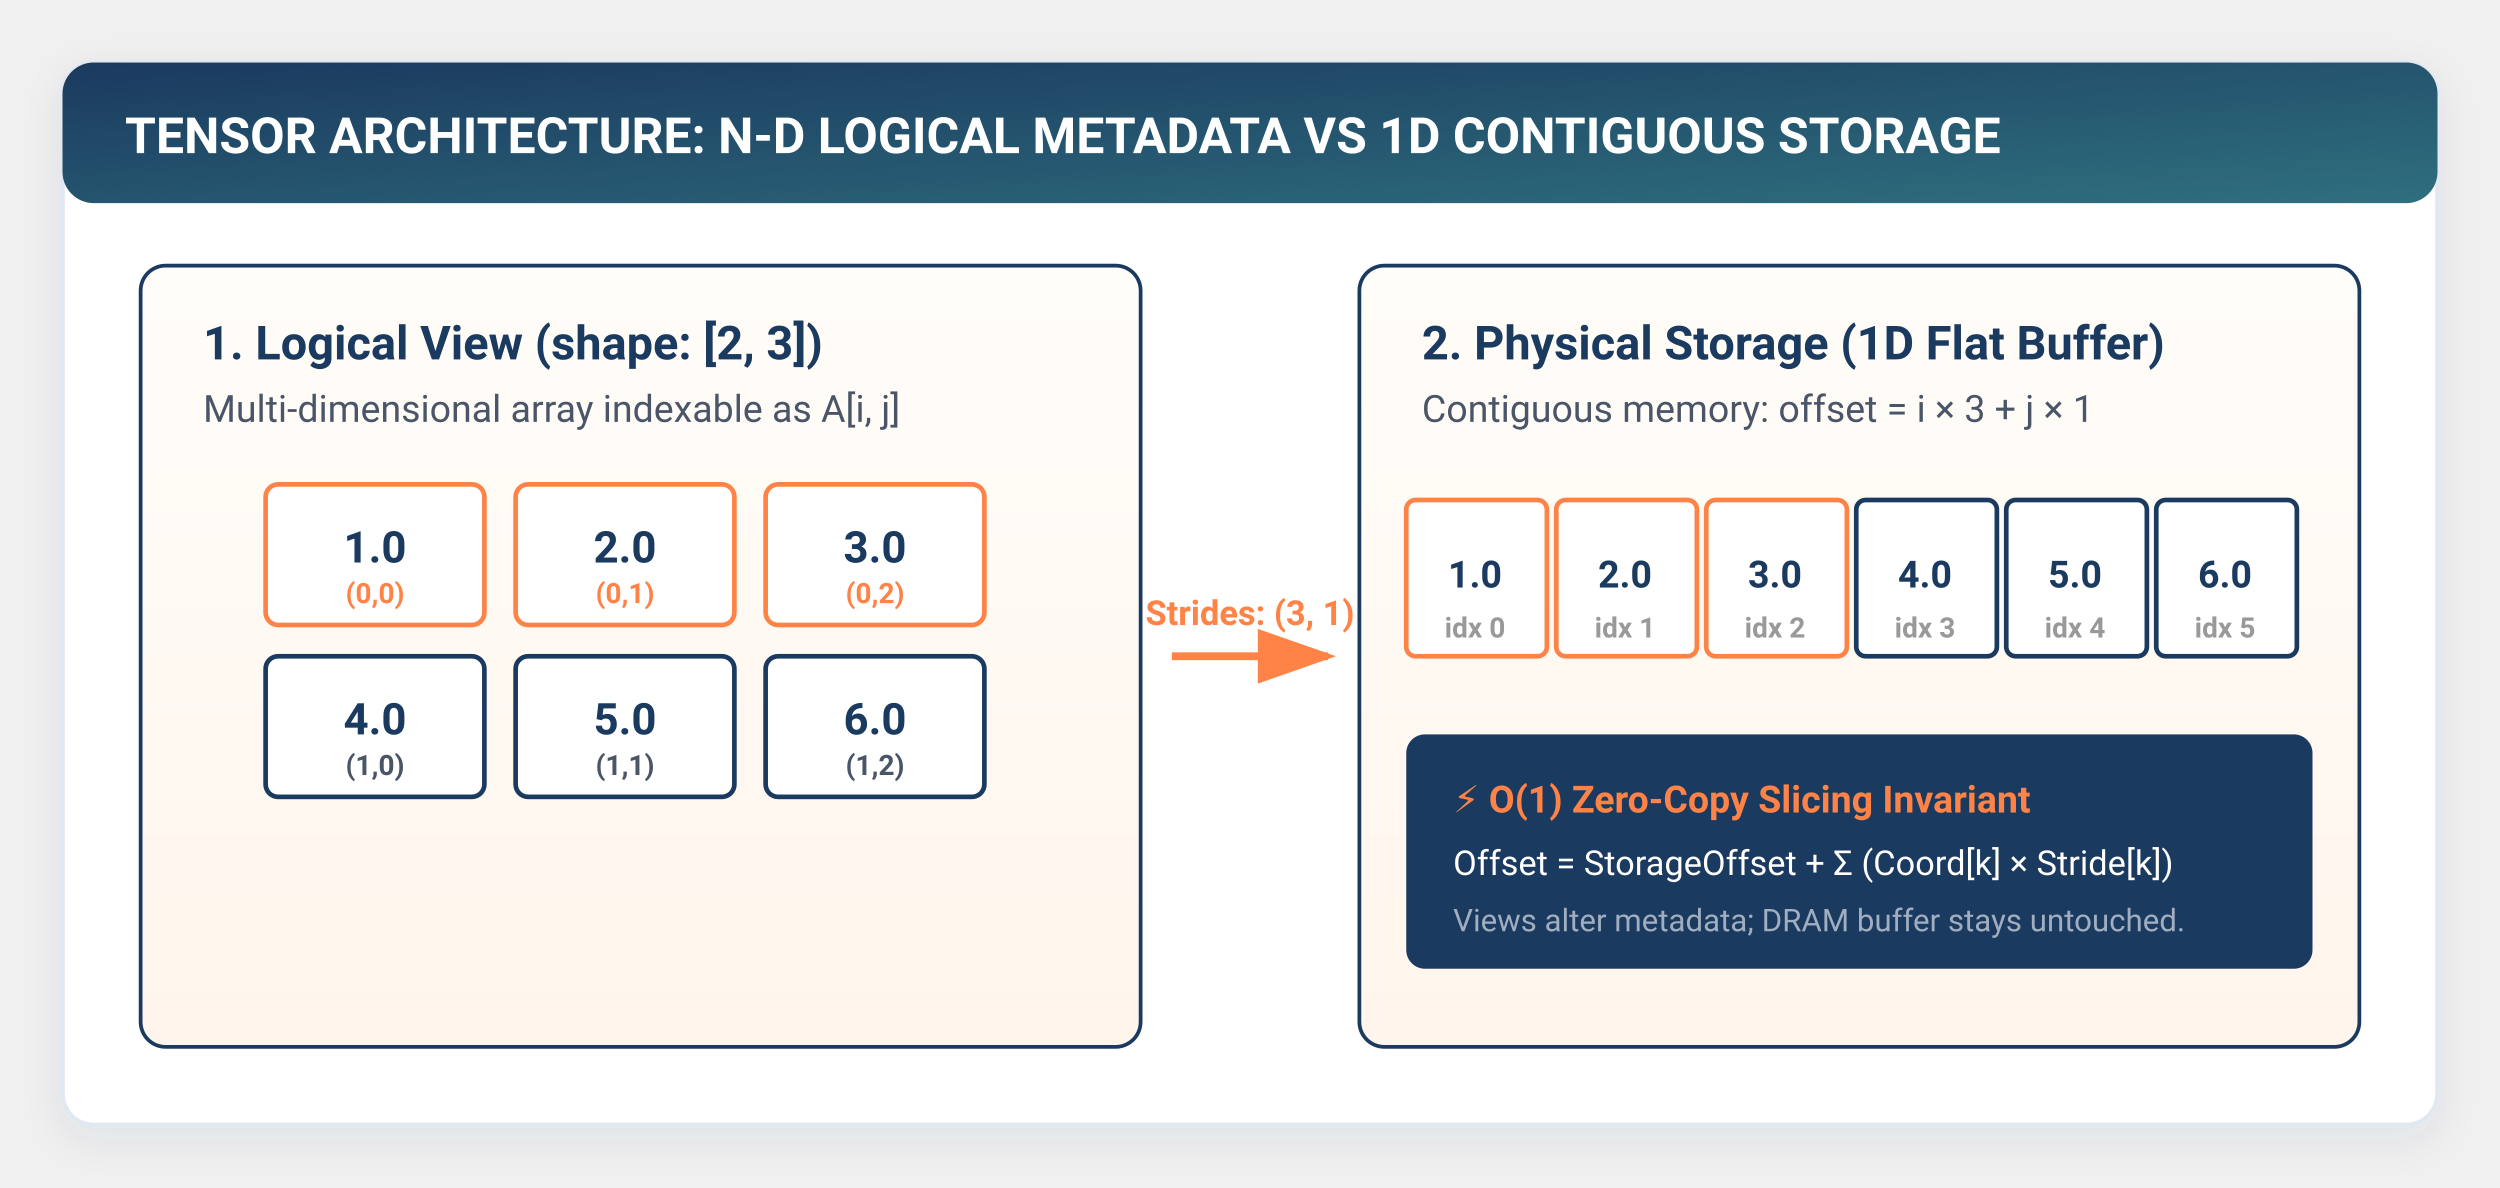
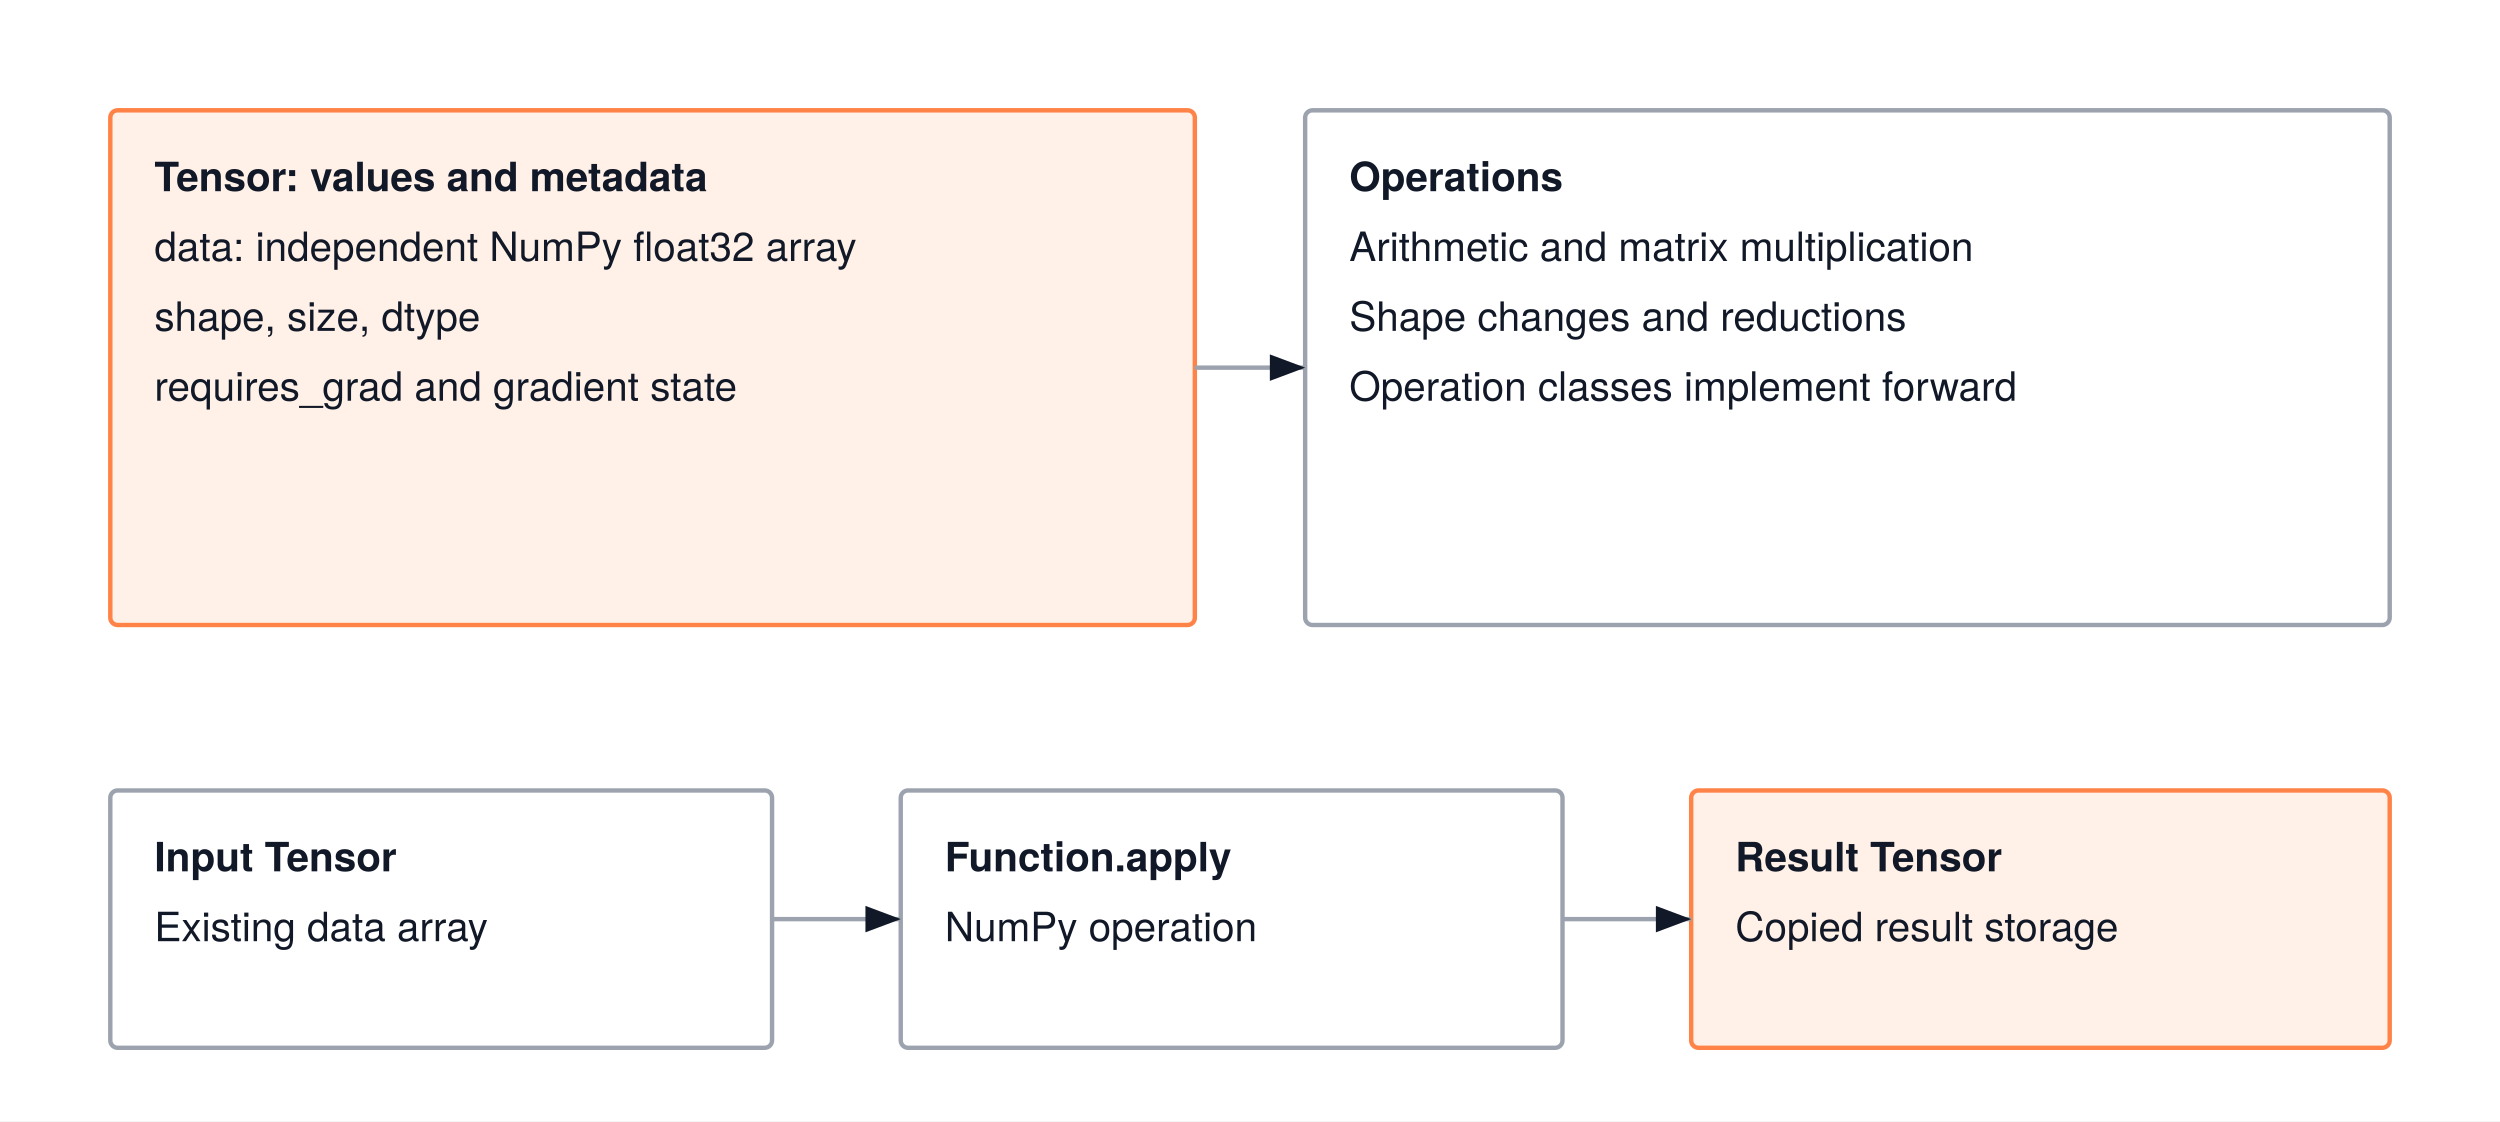
- <svg xmlns="http://www.w3.org/2000/svg" viewBox="0 0 800 380" width="100%" height="100%" style="background:#ffffff; font-family:-apple-system, BlinkMacSystemFont, 'Segoe UI', Roboto, Helvetica, Arial, sans-serif;">
+ <svg xmlns="http://www.w3.org/2000/svg" width="680" height="305" viewBox="0 0 680 305" font-family="'TeX Gyre Heros', -apple-system, BlinkMacSystemFont, 'Segoe UI', 'Helvetica Neue', Arial, sans-serif">
+   <rect width="680" height="305" fill="#FFFFFF" />
  <defs>
-     <filter id="cardShadow" x="-10%" y="-10%" width="120%" height="125%" filterUnits="userSpaceOnUse">
-       <feDropShadow dx="0" dy="4" stdDeviation="6" flood-color="#1B3A5F" flood-opacity="0.08" />
-     </filter>
-     <filter id="softGlow" x="-20%" y="-20%" width="140%" height="140%">
-       <feGaussianBlur stdDeviation="3" result="blur" />
-       <feComposite in="SourceGraphic" in2="blur" operator="over" />
-     </filter>
-     <linearGradient id="torchGrad" x1="0%" y1="0%" x2="100%" y2="100%">
-       <stop offset="0%" stop-color="#1B3A5F" />
-       <stop offset="100%" stop-color="#2E6F7E" />
-     </linearGradient>
-     <linearGradient id="flameGrad" x1="0%" y1="0%" x2="100%" y2="100%">
-       <stop offset="0%" stop-color="#FF8246" />
-       <stop offset="100%" stop-color="#FF5722" />
-     </linearGradient>
-     <linearGradient id="warmBgGrad" x1="0%" y1="0%" x2="0%" y2="100%">
-       <stop offset="0%" stop-color="#FFFDF9" />
-       <stop offset="100%" stop-color="#FFF5EC" />
-     </linearGradient>
-     <linearGradient id="highlightGrad" x1="0%" y1="0%" x2="100%" y2="0%">
-       <stop offset="0%" stop-color="#FF8246" stop-opacity="0.15" />
-       <stop offset="100%" stop-color="#FF8246" stop-opacity="0.02" />
-     </linearGradient>
-     <marker id="arrowOrange" markerWidth="10" markerHeight="7" refX="9" refY="3.5" orient="auto">
-       <polygon points="0 0, 10 3.5, 0 7" fill="#FF8246" />
-     </marker>
-     <marker id="arrowNavy" markerWidth="10" markerHeight="7" refX="9" refY="3.5" orient="auto">
-       <polygon points="0 0, 10 3.5, 0 7" fill="#1B3A5F" />
-     </marker>
-     <marker id="arrowTeal" markerWidth="10" markerHeight="7" refX="9" refY="3.5" orient="auto">
-       <polygon points="0 0, 10 3.5, 0 7" fill="#2E6F7E" />
+     <marker id="arrow" markerWidth="8" markerHeight="6" refX="8" refY="3" orient="auto">
+       <path d="M0 0 L8 3 L0 6 Z" fill="#111827" />
    </marker>
  </defs>
-   <rect x="20" y="20" width="760" height="340" rx="10" fill="#FFFFFF" stroke="#E2E8F0" stroke-width="1.5" filter="url(#cardShadow)" />
-   <rect x="20" y="20" width="760" height="45" rx="10" fill="url(#torchGrad)" />
-   <text x="40" y="49" fill="#FFFFFF" font-size="16" font-weight="700">TENSOR ARCHITECTURE: N-D LOGICAL METADATA VS 1D CONTIGUOUS STORAGE</text>
-   <rect x="45" y="85" width="320" height="250" rx="8" fill="url(#warmBgGrad)" stroke="#1B3A5F" stroke-width="1.2" />
-   <text x="65" y="115" fill="#1B3A5F" font-size="15" font-weight="700">1. Logical View (shape: [2, 3])</text>
-   <text x="65" y="135" fill="#4A5568" font-size="12">Multi-dimensional array indexable as A[i, j]</text>
-   <g transform="translate(85, 155)" font-size="14" font-weight="600" text-anchor="middle">
-     <rect x="0" y="0" width="70" height="45" fill="#FFFFFF" stroke="#FF8246" stroke-width="1.5" rx="4" />
-     <text x="35" y="25" fill="#1B3A5F">1.0</text>
-     <text x="35" y="38" fill="#FF8246" font-size="9">(0,0)</text>
-     <rect x="80" y="0" width="70" height="45" fill="#FFFFFF" stroke="#FF8246" stroke-width="1.5" rx="4" />
-     <text x="115" y="25" fill="#1B3A5F">2.0</text>
-     <text x="115" y="38" fill="#FF8246" font-size="9">(0,1)</text>
-     <rect x="160" y="0" width="70" height="45" fill="#FFFFFF" stroke="#FF8246" stroke-width="1.5" rx="4" />
-     <text x="195" y="25" fill="#1B3A5F">3.0</text>
-     <text x="195" y="38" fill="#FF8246" font-size="9">(0,2)</text>
-     <rect x="0" y="55" width="70" height="45" fill="#FFFFFF" stroke="#1B3A5F" stroke-width="1.5" rx="4" />
-     <text x="35" y="80" fill="#1B3A5F">4.0</text>
-     <text x="35" y="93" fill="#4A5568" font-size="9">(1,0)</text>
-     <rect x="80" y="55" width="70" height="45" fill="#FFFFFF" stroke="#1B3A5F" stroke-width="1.5" rx="4" />
-     <text x="115" y="80" fill="#1B3A5F">5.0</text>
-     <text x="115" y="93" fill="#4A5568" font-size="9">(1,1)</text>
-     <rect x="160" y="55" width="70" height="45" fill="#FFFFFF" stroke="#1B3A5F" stroke-width="1.5" rx="4" />
-     <text x="195" y="80" fill="#1B3A5F">6.0</text>
-     <text x="195" y="93" fill="#4A5568" font-size="9">(1,2)</text>
-   </g>
-   <path d="M375 210 H425" stroke="#FF8246" stroke-width="2.5" marker-end="url(#arrowOrange)" />
-   <text x="400" y="200" fill="#FF8246" font-size="11" font-weight="700" text-anchor="middle">Strides: (3, 1)</text>
-   <rect x="435" y="85" width="320" height="250" rx="8" fill="url(#warmBgGrad)" stroke="#1B3A5F" stroke-width="1.2" />
-   <text x="455" y="115" fill="#1B3A5F" font-size="15" font-weight="700">2. Physical Storage (1D Flat Buffer)</text>
-   <text x="455" y="135" fill="#4A5568" font-size="12">Contiguous memory: offset = i × 3 + j × 1</text>
-   <g transform="translate(450, 160)" font-size="12" font-weight="600" text-anchor="middle">
-     <rect x="0" y="0" width="45" height="50" fill="#FFFFFF" stroke="#FF8246" stroke-width="1.5" rx="3" />
-     <text x="22" y="28" fill="#1B3A5F">1.0</text>
-     <text x="22" y="44" fill="#999" font-size="9">idx 0</text>
-     <rect x="48" y="0" width="45" height="50" fill="#FFFFFF" stroke="#FF8246" stroke-width="1.5" rx="3" />
-     <text x="70" y="28" fill="#1B3A5F">2.0</text>
-     <text x="70" y="44" fill="#999" font-size="9">idx 1</text>
-     <rect x="96" y="0" width="45" height="50" fill="#FFFFFF" stroke="#FF8246" stroke-width="1.5" rx="3" />
-     <text x="118" y="28" fill="#1B3A5F">3.0</text>
-     <text x="118" y="44" fill="#999" font-size="9">idx 2</text>
-     <rect x="144" y="0" width="45" height="50" fill="#FFFFFF" stroke="#1B3A5F" stroke-width="1.5" rx="3" />
-     <text x="166" y="28" fill="#1B3A5F">4.0</text>
-     <text x="166" y="44" fill="#999" font-size="9">idx 3</text>
-     <rect x="192" y="0" width="45" height="50" fill="#FFFFFF" stroke="#1B3A5F" stroke-width="1.5" rx="3" />
-     <text x="214" y="28" fill="#1B3A5F">5.0</text>
-     <text x="214" y="44" fill="#999" font-size="9">idx 4</text>
-     <rect x="240" y="0" width="45" height="50" fill="#FFFFFF" stroke="#1B3A5F" stroke-width="1.5" rx="3" />
-     <text x="262" y="28" fill="#1B3A5F">6.0</text>
-     <text x="262" y="44" fill="#999" font-size="9">idx 5</text>
-   </g>
-   <rect x="450" y="235" width="290" height="75" rx="6" fill="#1B3A5F" />
-   <text x="465" y="260" fill="#FF8246" font-size="12" font-weight="700">⚡ O(1) Zero-Copy Slicing Invariant</text>
-   <text x="465" y="280" fill="#FFFFFF" font-size="11">Offset = StorageOffset + Σ (Coord[k] × Stride[k])</text>
-   <text x="465" y="298" fill="#A0AEC0" font-size="10">Views alter metadata; DRAM buffer stays untouched.</text>
+   <rect x="30" y="30" width="295" height="140" rx="2" fill="#fff1e8" stroke="#ff8246" stroke-width="1.2" />
+   <text x="42" y="52" text-anchor="start" font-size="11" font-weight="700" fill="#111827">Tensor: values and metadata</text>
+   <text x="42" y="71" text-anchor="start" font-size="11" font-weight="400" fill="#111827">data: independent NumPy float32 array</text>
+   <text x="42" y="90" text-anchor="start" font-size="11" font-weight="400" fill="#111827">shape, size, dtype</text>
+   <text x="42" y="109" text-anchor="start" font-size="11" font-weight="400" fill="#111827">requires_grad and gradient state</text>
+   <rect x="355" y="30" width="295" height="140" rx="2" fill="#FFFFFF" stroke="#9ca3af" stroke-width="1.2" />
+   <text x="367" y="52" text-anchor="start" font-size="11" font-weight="700" fill="#111827">Operations</text>
+   <text x="367" y="71" text-anchor="start" font-size="11" font-weight="400" fill="#111827">Arithmetic and matrix multiplication</text>
+   <text x="367" y="90" text-anchor="start" font-size="11" font-weight="400" fill="#111827">Shape changes and reductions</text>
+   <text x="367" y="109" text-anchor="start" font-size="11" font-weight="400" fill="#111827">Operation classes implement forward</text>
+   <path d="M325 100 H355" fill="none" stroke="#9ca3af" stroke-width="1.2" marker-end="url(#arrow)" />
+   <rect x="30" y="215" width="180" height="70" rx="2" fill="#FFFFFF" stroke="#9ca3af" stroke-width="1.2" />
+   <text x="42" y="237" text-anchor="start" font-size="11" font-weight="700" fill="#111827">Input Tensor</text>
+   <text x="42" y="256" text-anchor="start" font-size="11" font-weight="400" fill="#111827">Existing data array</text>
+   <rect x="245" y="215" width="180" height="70" rx="2" fill="#FFFFFF" stroke="#9ca3af" stroke-width="1.2" />
+   <text x="257" y="237" text-anchor="start" font-size="11" font-weight="700" fill="#111827">Function.apply</text>
+   <text x="257" y="256" text-anchor="start" font-size="11" font-weight="400" fill="#111827">NumPy operation</text>
+   <rect x="460" y="215" width="190" height="70" rx="2" fill="#fff1e8" stroke="#ff8246" stroke-width="1.2" />
+   <text x="472" y="237" text-anchor="start" font-size="11" font-weight="700" fill="#111827">Result Tensor</text>
+   <text x="472" y="256" text-anchor="start" font-size="11" font-weight="400" fill="#111827">Copied result storage</text>
+   <path d="M210 250 H245" fill="none" stroke="#9ca3af" stroke-width="1.2" marker-end="url(#arrow)" />
+   <path d="M425 250 H460" fill="none" stroke="#9ca3af" stroke-width="1.2" marker-end="url(#arrow)" />
</svg>
